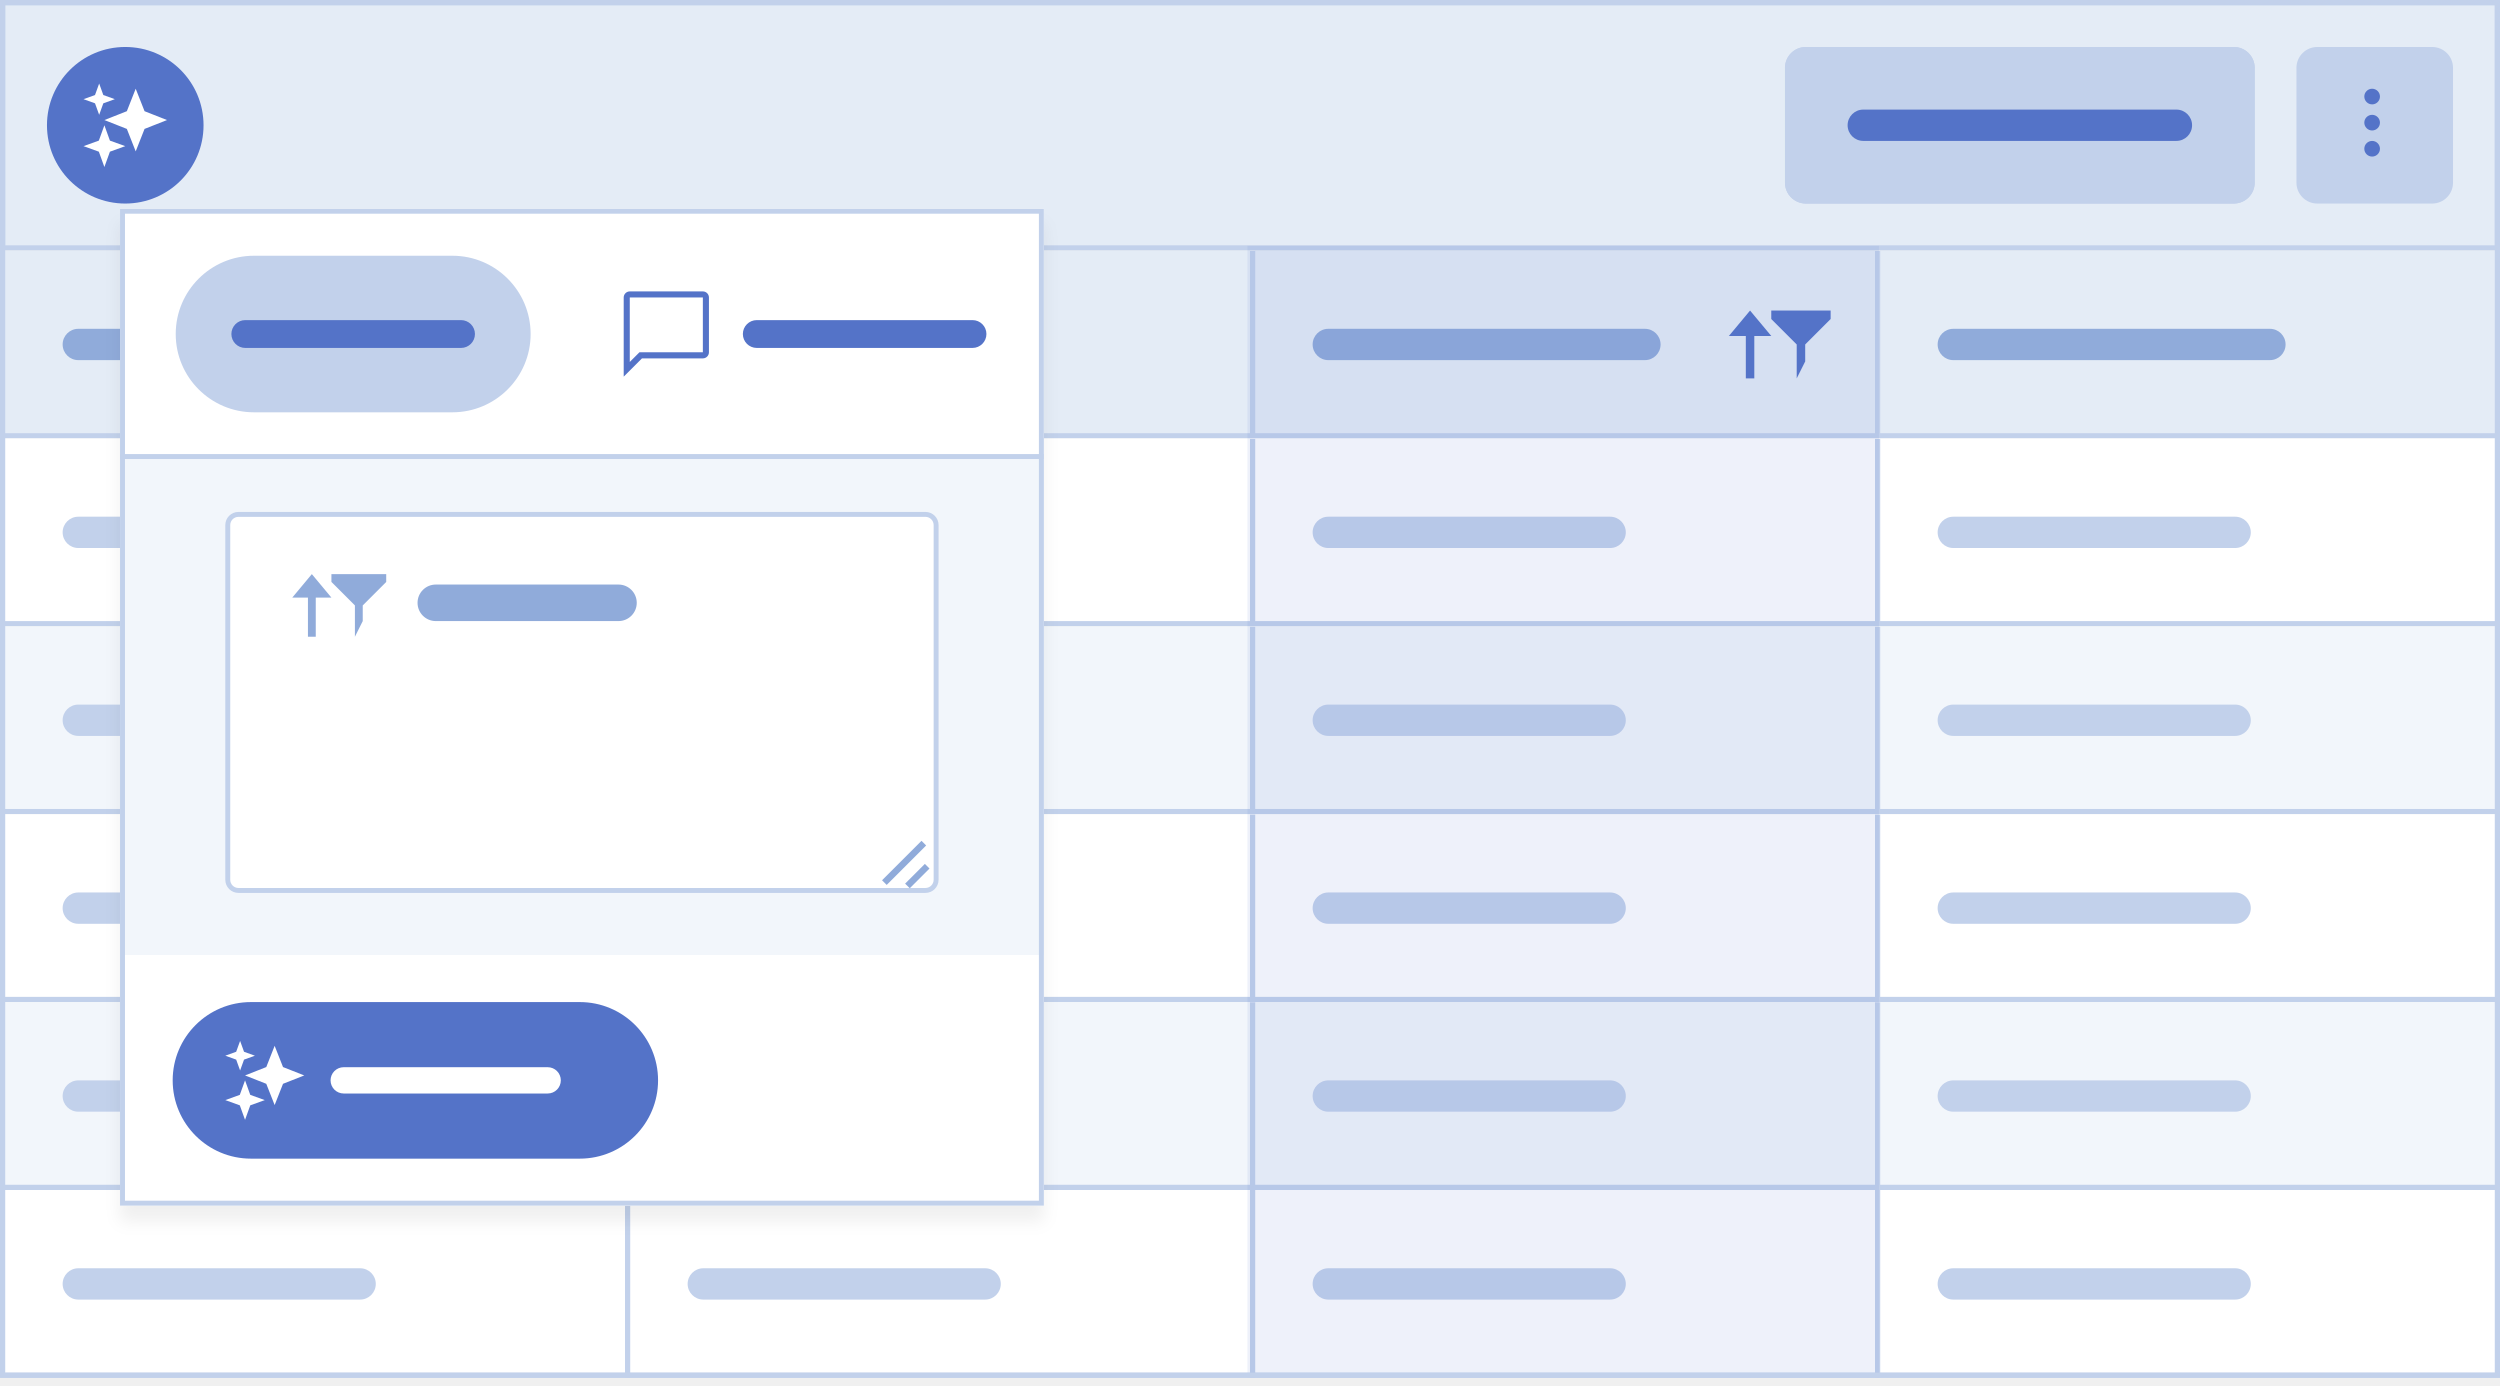
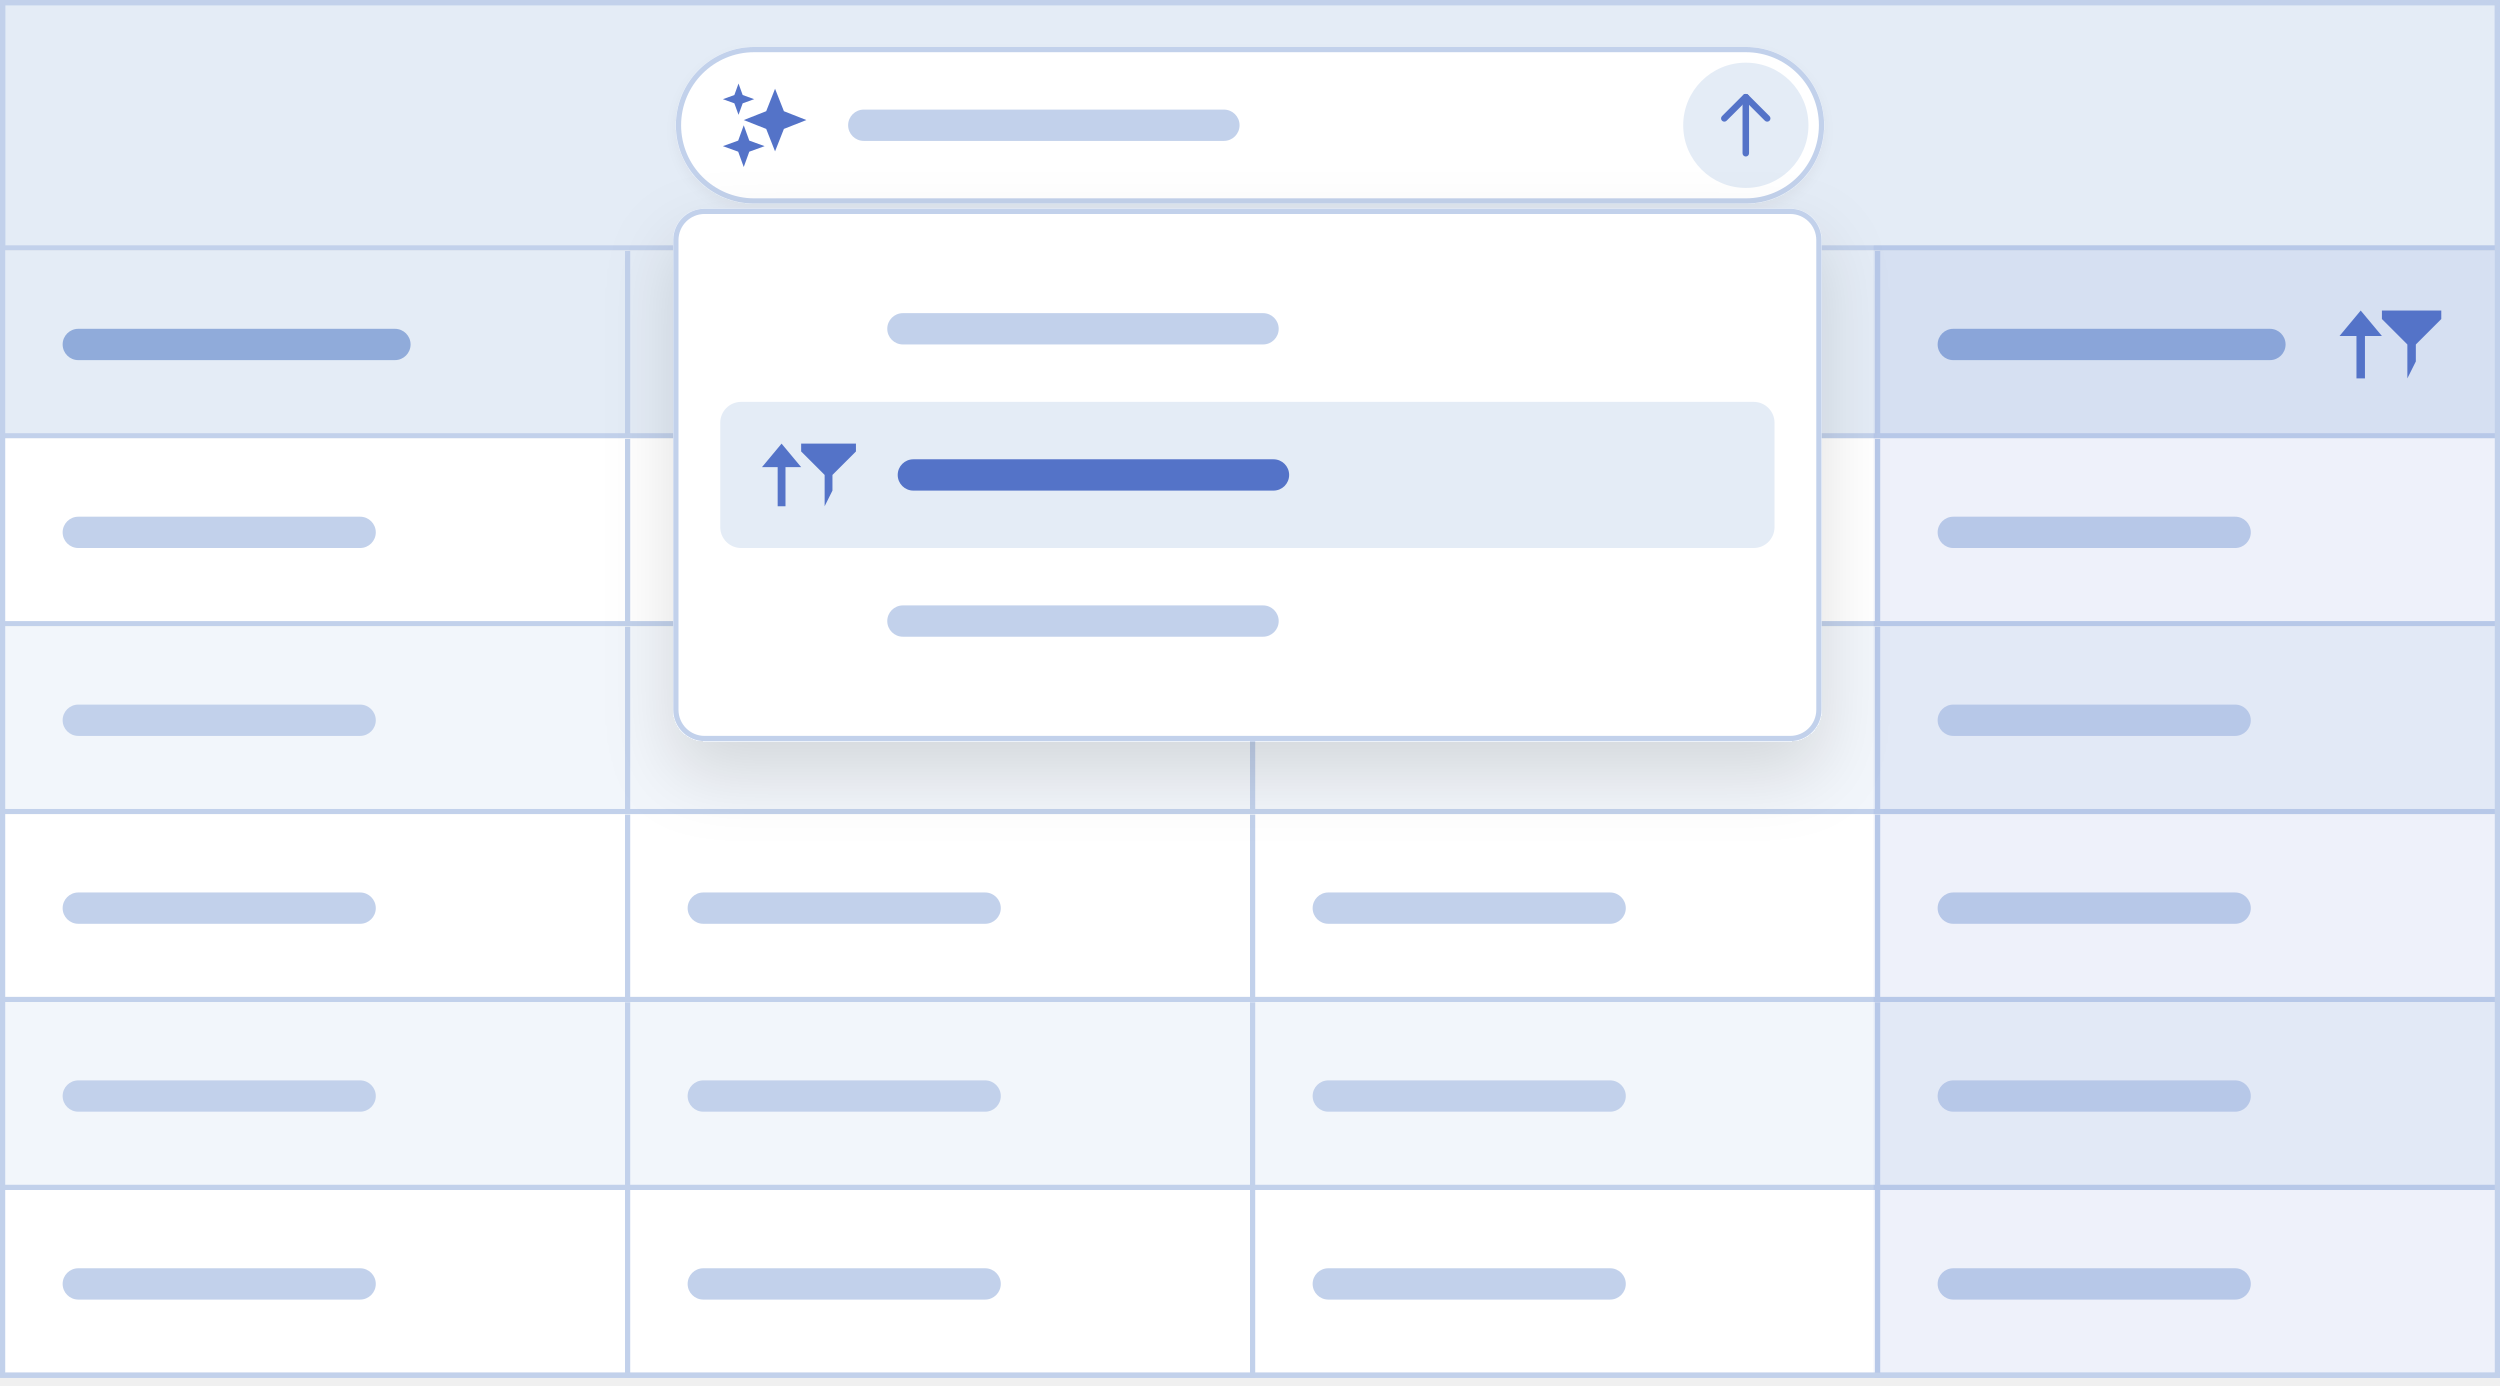
<svg xmlns="http://www.w3.org/2000/svg" width="240" height="133" viewBox="0 0 240 133" fill="none">
-   <g clip-path="url(#clip0_9517_206119)">
+   <g clip-path="url(#clip0_10949_56564)">
    <rect x="0.251" y="0.251" width="239.499" height="23.549" fill="#E4ECF6" />
    <rect x="0.251" y="0.251" width="239.499" height="23.549" stroke="#C2D1EB" stroke-width="0.501" />
-     <rect x="4.509" y="4.51" width="15.031" height="15.031" rx="7.516" fill="#5473C8" />
-     <g clip-path="url(#clip1_9517_206119)">
-       <path d="M13.027 8.519L13.877 10.675L16.033 11.525L13.877 12.375L13.027 14.531L12.177 12.375L10.021 11.525L12.177 10.675L13.027 8.519ZM9.489 13.499L8.017 14.03L9.489 14.562L10.021 16.034L10.552 14.562L12.025 14.03L10.552 13.499L10.021 12.026L9.489 13.499ZM9.121 9.122L8.017 9.521L9.121 9.919L9.52 11.024L9.918 9.919L11.023 9.521L9.918 9.122L9.52 8.018L9.121 9.122Z" fill="white" />
-     </g>
-     <g clip-path="url(#clip2_9517_206119)">
-       <path d="M171.357 6.514C171.357 5.407 172.254 4.51 173.361 4.51H216.451V19.541H173.361C172.254 19.541 171.357 18.644 171.357 17.537V6.514Z" fill="#C2D1EB" />
-       <rect x="177.37" y="10.521" width="33.069" height="3.006" rx="1.503" fill="#5473C8" />
-     </g>
-     <rect x="171.608" y="4.76" width="44.593" height="14.53" rx="1.754" stroke="#C2D1EB" stroke-width="0.501" />
-     <rect x="220.459" y="4.51" width="15.031" height="15.031" rx="2.004" fill="#C2D1EB" />
-     <path d="M227.724 10.021C228.138 10.021 228.476 9.683 228.476 9.269C228.476 8.856 228.138 8.518 227.724 8.518C227.311 8.518 226.973 8.856 226.973 9.269C226.973 9.683 227.311 10.021 227.724 10.021Z" fill="#5473C8" />
-     <path d="M227.724 11.023C227.311 11.023 226.973 11.361 226.973 11.774C226.973 12.188 227.311 12.526 227.724 12.526C228.138 12.526 228.476 12.188 228.476 11.774C228.476 11.361 228.138 11.023 227.724 11.023Z" fill="#5473C8" />
-     <path d="M227.724 13.528C227.311 13.528 226.973 13.866 226.973 14.28C226.973 14.693 227.311 15.031 227.724 15.031C228.138 15.031 228.476 14.693 228.476 14.28C228.476 13.866 228.138 13.528 227.724 13.528Z" fill="#5473C8" />
-     <g clip-path="url(#clip3_9517_206119)">
-       <mask id="path-12-inside-1_9517_206119" fill="white">
+     <g filter="url(#filter0_d_10949_56564)">
+       <g clip-path="url(#clip1_10949_56564)">
+         <path d="M64.885 12.025C64.885 7.875 68.25 4.51 72.401 4.51H167.599C171.75 4.51 175.115 7.875 175.115 12.025V12.025C175.115 16.176 171.75 19.541 167.599 19.541H72.401C68.25 19.541 64.885 16.176 64.885 12.025V12.025Z" fill="white" />
+         <g clip-path="url(#clip2_10949_56564)">
+           <path d="M74.405 8.519L75.255 10.675L77.411 11.525L75.255 12.375L74.405 14.531L73.555 12.375L71.399 11.525L73.555 10.675L74.405 8.519ZM70.866 13.498L69.395 14.03L70.866 14.562L71.399 16.034L71.931 14.562L73.403 14.03L71.931 13.498L71.399 12.026L70.866 13.498ZM70.5 9.123L69.395 9.521L70.499 9.92L70.898 11.024L71.297 9.92L72.401 9.521L71.297 9.121L70.898 8.018L70.499 9.121L70.5 9.123Z" fill="#5473C8" />
+         </g>
+         <rect x="81.42" y="10.521" width="37.578" height="3.006" rx="1.503" fill="#C2D1EB" />
+         <g clip-path="url(#clip3_10949_56564)">
+           <path d="M161.587 12.028C161.587 8.708 164.279 6.016 167.599 6.016V6.016C170.92 6.016 173.612 8.708 173.612 12.028V12.028C173.612 15.349 170.92 18.041 167.599 18.041V18.041C164.279 18.041 161.587 15.349 161.587 12.028V12.028Z" fill="#E4ECF6" />
+           <path d="M167.283 9.327C167.283 9.154 167.423 9.014 167.596 9.014C167.769 9.014 167.909 9.154 167.909 9.327V14.713C167.909 14.886 167.769 15.026 167.596 15.026C167.423 15.026 167.283 14.886 167.283 14.713V9.327Z" fill="#5473C8" />
+           <path d="M167.392 9.553C167.269 9.43 167.269 9.232 167.392 9.11C167.514 8.988 167.712 8.988 167.835 9.11L169.872 11.147C169.994 11.269 169.994 11.467 169.872 11.59C169.75 11.712 169.551 11.712 169.429 11.59L167.392 9.553Z" fill="#5473C8" />
+           <path d="M167.793 9.553C167.915 9.43 167.915 9.232 167.793 9.11C167.67 8.988 167.472 8.988 167.35 9.11L165.313 11.147C165.19 11.269 165.19 11.468 165.313 11.59C165.435 11.712 165.633 11.712 165.755 11.59L167.793 9.553Z" fill="#5473C8" />
+         </g>
+       </g>
+       <path d="M72.401 4.761H167.599C171.611 4.761 174.865 8.013 174.865 12.025C174.865 16.038 171.611 19.291 167.599 19.291H72.401C68.388 19.291 65.136 16.038 65.136 12.025C65.136 8.013 68.388 4.761 72.401 4.761Z" stroke="#C2D1EB" stroke-width="0.501" />
+     </g>
+     <g clip-path="url(#clip4_10949_56564)">
+       <mask id="path-13-inside-1_10949_56564" fill="white">
        <path d="M0 24.051H240V42.088H0V24.051Z" />
      </mask>
      <rect width="60" height="18.038" transform="translate(0 24.0508)" fill="#E4ECF6" />
      <rect x="6.013" y="31.566" width="33.403" height="3.006" rx="1.503" fill="#90ABDA" />
-       <mask id="path-15-inside-2_9517_206119" fill="white">
+       <mask id="path-16-inside-2_10949_56564" fill="white">
        <path d="M60 24.051H120V42.088H60V24.051Z" />
      </mask>
      <path d="M60 24.051H120V42.088H60V24.051Z" fill="#E4ECF6" />
-       <path d="M60 42.088H60.501V24.051H60H59.499V42.088H60Z" fill="#C2D1EB" mask="url(#path-15-inside-2_9517_206119)" />
+       <path d="M60 42.088H60.501V24.051H60H59.499V42.088H60Z" fill="#C2D1EB" mask="url(#path-16-inside-2_10949_56564)" />
      <rect x="66.013" y="31.566" width="33.403" height="3.006" rx="1.503" fill="#90ABDA" />
-       <mask id="path-18-inside-3_9517_206119" fill="white">
+       <mask id="path-19-inside-3_10949_56564" fill="white">
        <path d="M120 24.051H180V42.088H120V24.051Z" />
      </mask>
      <path d="M120 24.051H180V42.088H120V24.051Z" fill="#E4ECF6" />
-       <path d="M120 42.088H120.501V24.051H120H119.499V42.088H120Z" fill="#C2D1EB" mask="url(#path-18-inside-3_9517_206119)" />
+       <path d="M120 42.088H120.501V24.051H120H119.499V42.088H120Z" fill="#C2D1EB" mask="url(#path-19-inside-3_10949_56564)" />
      <rect x="126.013" y="31.566" width="33.403" height="3.006" rx="1.503" fill="#90ABDA" />
-       <path d="M175.741 29.812V30.627L173.299 33.069V34.698L172.484 36.326V33.069L170.042 30.627V29.812H175.741Z" fill="#5473C8" />
-       <path d="M165.971 32.255H167.599V36.326H168.413V32.255H170.042L168.006 29.812L165.971 32.255Z" fill="#5473C8" />
-       <mask id="path-22-inside-4_9517_206119" fill="white">
+       <mask id="path-22-inside-4_10949_56564" fill="white">
        <path d="M180 24.051H240V42.088H180V24.051Z" />
      </mask>
      <path d="M180 24.051H240V42.088H180V24.051Z" fill="#E4ECF6" />
-       <path d="M180 42.088H180.501V24.051H180H179.499V42.088H180Z" fill="#C2D1EB" mask="url(#path-22-inside-4_9517_206119)" />
+       <path d="M180 42.088H180.501V24.051H180H179.499V42.088H180Z" fill="#C2D1EB" mask="url(#path-22-inside-4_10949_56564)" />
      <rect x="186.013" y="31.566" width="33.403" height="3.006" rx="1.503" fill="#90ABDA" />
-     </g>
-     <path d="M240 42.088V41.587H0V42.088V42.589H240V42.088Z" fill="#C2D1EB" mask="url(#path-12-inside-1_9517_206119)" />
-     <g clip-path="url(#clip4_9517_206119)">
-       <mask id="path-25-inside-5_9517_206119" fill="white">
+       <path d="M234.363 29.812V30.627L231.921 33.069V34.698L231.106 36.326V33.069L228.664 30.627V29.812H234.363Z" fill="#5473C8" />
+       <path d="M224.593 32.255H226.221V36.326H227.035V32.255H228.664L226.628 29.812L224.593 32.255Z" fill="#5473C8" />
+     </g>
+     <path d="M240 42.088V41.587H0V42.088V42.589H240V42.088Z" fill="#C2D1EB" mask="url(#path-13-inside-1_10949_56564)" />
+     <g clip-path="url(#clip5_10949_56564)">
+       <mask id="path-26-inside-5_10949_56564" fill="white">
        <path d="M0 42.088H240V60.126H0V42.088Z" />
      </mask>
      <rect width="60" height="18.038" transform="translate(0 42.0879)" fill="white" />
      <rect x="6.013" y="49.603" width="30.063" height="3.006" rx="1.503" fill="#C2D1EB" />
-       <mask id="path-28-inside-6_9517_206119" fill="white">
+       <mask id="path-29-inside-6_10949_56564" fill="white">
        <path d="M60 42.088H120V60.126H60V42.088Z" />
      </mask>
      <path d="M60 42.088H120V60.126H60V42.088Z" fill="white" />
-       <path d="M60 60.126H60.501V42.088H60H59.499V60.126H60Z" fill="#C2D1EB" mask="url(#path-28-inside-6_9517_206119)" />
+       <path d="M60 60.126H60.501V42.088H60H59.499V60.126H60Z" fill="#C2D1EB" mask="url(#path-29-inside-6_10949_56564)" />
      <rect x="66.013" y="49.603" width="30.063" height="3.006" rx="1.503" fill="#C2D1EB" />
-       <mask id="path-31-inside-7_9517_206119" fill="white">
+       <mask id="path-32-inside-7_10949_56564" fill="white">
        <path d="M120 42.088H180V60.126H120V42.088Z" />
      </mask>
      <path d="M120 42.088H180V60.126H120V42.088Z" fill="white" />
-       <path d="M120 60.126H120.501V42.088H120H119.499V60.126H120Z" fill="#C2D1EB" mask="url(#path-31-inside-7_9517_206119)" />
+       <path d="M120 60.126H120.501V42.088H120H119.499V60.126H120Z" fill="#C2D1EB" mask="url(#path-32-inside-7_10949_56564)" />
      <rect x="126.013" y="49.603" width="30.063" height="3.006" rx="1.503" fill="#C2D1EB" />
-       <mask id="path-34-inside-8_9517_206119" fill="white">
+       <mask id="path-35-inside-8_10949_56564" fill="white">
        <path d="M180 42.088H240V60.126H180V42.088Z" />
      </mask>
      <path d="M180 42.088H240V60.126H180V42.088Z" fill="white" />
-       <path d="M180 60.126H180.501V42.088H180H179.499V60.126H180Z" fill="#C2D1EB" mask="url(#path-34-inside-8_9517_206119)" />
+       <path d="M180 60.126H180.501V42.088H180H179.499V60.126H180Z" fill="#C2D1EB" mask="url(#path-35-inside-8_10949_56564)" />
      <rect x="186.013" y="49.603" width="30.063" height="3.006" rx="1.503" fill="#C2D1EB" />
    </g>
-     <path d="M240 60.126V59.624H0V60.126V60.627H240V60.126Z" fill="#C2D1EB" mask="url(#path-25-inside-5_9517_206119)" />
-     <g clip-path="url(#clip5_9517_206119)">
-       <mask id="path-37-inside-9_9517_206119" fill="white">
+     <path d="M240 60.126V59.624H0V60.126V60.627H240V60.126Z" fill="#C2D1EB" mask="url(#path-26-inside-5_10949_56564)" />
+     <g clip-path="url(#clip6_10949_56564)">
+       <mask id="path-38-inside-9_10949_56564" fill="white">
        <path d="M0 60.125H240V78.163H0V60.125Z" />
      </mask>
      <rect width="60" height="18.038" transform="translate(0 60.125)" fill="#F2F6FB" />
      <rect x="6.013" y="67.641" width="30.063" height="3.006" rx="1.503" fill="#C2D1EB" />
-       <mask id="path-40-inside-10_9517_206119" fill="white">
+       <mask id="path-41-inside-10_10949_56564" fill="white">
        <path d="M60 60.125H120V78.163H60V60.125Z" />
      </mask>
      <path d="M60 60.125H120V78.163H60V60.125Z" fill="#F2F6FB" />
-       <path d="M60 78.163H60.501V60.125H60H59.499V78.163H60Z" fill="#C2D1EB" mask="url(#path-40-inside-10_9517_206119)" />
+       <path d="M60 78.163H60.501V60.125H60H59.499V78.163H60Z" fill="#C2D1EB" mask="url(#path-41-inside-10_10949_56564)" />
      <rect x="66.013" y="67.641" width="30.063" height="3.006" rx="1.503" fill="#C2D1EB" />
-       <mask id="path-43-inside-11_9517_206119" fill="white">
+       <mask id="path-44-inside-11_10949_56564" fill="white">
        <path d="M120 60.125H180V78.163H120V60.125Z" />
      </mask>
      <path d="M120 60.125H180V78.163H120V60.125Z" fill="#F2F6FB" />
-       <path d="M120 78.163H120.501V60.125H120H119.499V78.163H120Z" fill="#C2D1EB" mask="url(#path-43-inside-11_9517_206119)" />
+       <path d="M120 78.163H120.501V60.125H120H119.499V78.163H120Z" fill="#C2D1EB" mask="url(#path-44-inside-11_10949_56564)" />
      <rect x="126.013" y="67.641" width="30.063" height="3.006" rx="1.503" fill="#C2D1EB" />
-       <mask id="path-46-inside-12_9517_206119" fill="white">
+       <mask id="path-47-inside-12_10949_56564" fill="white">
        <path d="M180 60.125H240V78.163H180V60.125Z" />
      </mask>
      <path d="M180 60.125H240V78.163H180V60.125Z" fill="#F2F6FB" />
-       <path d="M180 78.163H180.501V60.125H180H179.499V78.163H180Z" fill="#C2D1EB" mask="url(#path-46-inside-12_9517_206119)" />
+       <path d="M180 78.163H180.501V60.125H180H179.499V78.163H180Z" fill="#C2D1EB" mask="url(#path-47-inside-12_10949_56564)" />
      <rect x="186.013" y="67.641" width="30.063" height="3.006" rx="1.503" fill="#C2D1EB" />
    </g>
-     <path d="M240 78.163V77.662H0V78.163V78.664H240V78.163Z" fill="#C2D1EB" mask="url(#path-37-inside-9_9517_206119)" />
-     <g clip-path="url(#clip6_9517_206119)">
-       <mask id="path-49-inside-13_9517_206119" fill="white">
+     <path d="M240 78.163V77.662H0V78.163V78.664H240V78.163Z" fill="#C2D1EB" mask="url(#path-38-inside-9_10949_56564)" />
+     <g clip-path="url(#clip7_10949_56564)">
+       <mask id="path-50-inside-13_10949_56564" fill="white">
        <path d="M0 78.162H240V96.2H0V78.162Z" />
      </mask>
      <rect width="60" height="18.038" transform="translate(0 78.1621)" fill="white" />
      <rect x="6.013" y="85.678" width="30.063" height="3.006" rx="1.503" fill="#C2D1EB" />
-       <mask id="path-52-inside-14_9517_206119" fill="white">
+       <mask id="path-53-inside-14_10949_56564" fill="white">
        <path d="M60 78.162H120V96.2H60V78.162Z" />
      </mask>
      <path d="M60 78.162H120V96.2H60V78.162Z" fill="white" />
-       <path d="M60 96.2H60.501V78.162H60H59.499V96.2H60Z" fill="#C2D1EB" mask="url(#path-52-inside-14_9517_206119)" />
+       <path d="M60 96.2H60.501V78.162H60H59.499V96.2H60Z" fill="#C2D1EB" mask="url(#path-53-inside-14_10949_56564)" />
      <rect x="66.013" y="85.678" width="30.063" height="3.006" rx="1.503" fill="#C2D1EB" />
-       <mask id="path-55-inside-15_9517_206119" fill="white">
+       <mask id="path-56-inside-15_10949_56564" fill="white">
        <path d="M120 78.162H180V96.2H120V78.162Z" />
      </mask>
      <path d="M120 78.162H180V96.2H120V78.162Z" fill="white" />
-       <path d="M120 96.2H120.501V78.162H120H119.499V96.2H120Z" fill="#C2D1EB" mask="url(#path-55-inside-15_9517_206119)" />
+       <path d="M120 96.2H120.501V78.162H120H119.499V96.2H120Z" fill="#C2D1EB" mask="url(#path-56-inside-15_10949_56564)" />
      <rect x="126.013" y="85.678" width="30.063" height="3.006" rx="1.503" fill="#C2D1EB" />
-       <mask id="path-58-inside-16_9517_206119" fill="white">
+       <mask id="path-59-inside-16_10949_56564" fill="white">
        <path d="M180 78.162H240V96.2H180V78.162Z" />
      </mask>
      <path d="M180 78.162H240V96.2H180V78.162Z" fill="white" />
-       <path d="M180 96.2H180.501V78.162H180H179.499V96.2H180Z" fill="#C2D1EB" mask="url(#path-58-inside-16_9517_206119)" />
+       <path d="M180 96.2H180.501V78.162H180H179.499V96.2H180Z" fill="#C2D1EB" mask="url(#path-59-inside-16_10949_56564)" />
      <rect x="186.013" y="85.678" width="30.063" height="3.006" rx="1.503" fill="#C2D1EB" />
    </g>
-     <path d="M240 96.2V95.699H0V96.2V96.701H240V96.2Z" fill="#C2D1EB" mask="url(#path-49-inside-13_9517_206119)" />
-     <g clip-path="url(#clip7_9517_206119)">
-       <mask id="path-61-inside-17_9517_206119" fill="white">
+     <path d="M240 96.2V95.699H0V96.2V96.701H240V96.2Z" fill="#C2D1EB" mask="url(#path-50-inside-13_10949_56564)" />
+     <g clip-path="url(#clip8_10949_56564)">
+       <mask id="path-62-inside-17_10949_56564" fill="white">
        <path d="M0 96.201H240V114.239H0V96.201Z" />
      </mask>
      <rect width="60" height="18.038" transform="translate(0 96.2012)" fill="#F2F6FB" />
      <rect x="6.013" y="103.717" width="30.063" height="3.006" rx="1.503" fill="#C2D1EB" />
-       <mask id="path-64-inside-18_9517_206119" fill="white">
+       <mask id="path-65-inside-18_10949_56564" fill="white">
        <path d="M60 96.201H120V114.239H60V96.201Z" />
      </mask>
      <path d="M60 96.201H120V114.239H60V96.201Z" fill="#F2F6FB" />
-       <path d="M60 114.239H60.501V96.201H60H59.499V114.239H60Z" fill="#C2D1EB" mask="url(#path-64-inside-18_9517_206119)" />
+       <path d="M60 114.239H60.501V96.201H60H59.499V114.239H60Z" fill="#C2D1EB" mask="url(#path-65-inside-18_10949_56564)" />
      <rect x="66.013" y="103.717" width="30.063" height="3.006" rx="1.503" fill="#C2D1EB" />
-       <mask id="path-67-inside-19_9517_206119" fill="white">
+       <mask id="path-68-inside-19_10949_56564" fill="white">
        <path d="M120 96.201H180V114.239H120V96.201Z" />
      </mask>
      <path d="M120 96.201H180V114.239H120V96.201Z" fill="#F2F6FB" />
-       <path d="M120 114.239H120.501V96.201H120H119.499V114.239H120Z" fill="#C2D1EB" mask="url(#path-67-inside-19_9517_206119)" />
+       <path d="M120 114.239H120.501V96.201H120H119.499V114.239H120Z" fill="#C2D1EB" mask="url(#path-68-inside-19_10949_56564)" />
      <rect x="126.013" y="103.717" width="30.063" height="3.006" rx="1.503" fill="#C2D1EB" />
-       <mask id="path-70-inside-20_9517_206119" fill="white">
+       <mask id="path-71-inside-20_10949_56564" fill="white">
        <path d="M180 96.201H240V114.239H180V96.201Z" />
      </mask>
      <path d="M180 96.201H240V114.239H180V96.201Z" fill="#F2F6FB" />
-       <path d="M180 114.239H180.501V96.201H180H179.499V114.239H180Z" fill="#C2D1EB" mask="url(#path-70-inside-20_9517_206119)" />
+       <path d="M180 114.239H180.501V96.201H180H179.499V114.239H180Z" fill="#C2D1EB" mask="url(#path-71-inside-20_10949_56564)" />
      <rect x="186.013" y="103.717" width="30.063" height="3.006" rx="1.503" fill="#C2D1EB" />
    </g>
-     <path d="M240 114.239V113.738H0V114.239V114.74H240V114.239Z" fill="#C2D1EB" mask="url(#path-61-inside-17_9517_206119)" />
-     <g clip-path="url(#clip8_9517_206119)">
-       <mask id="path-73-inside-21_9517_206119" fill="white">
+     <path d="M240 114.239V113.738H0V114.239V114.74H240V114.239Z" fill="#C2D1EB" mask="url(#path-62-inside-17_10949_56564)" />
+     <g clip-path="url(#clip9_10949_56564)">
+       <mask id="path-74-inside-21_10949_56564" fill="white">
        <path d="M0 114.238H240V132.276H0V114.238Z" />
      </mask>
      <rect width="60" height="18.038" transform="translate(0 114.238)" fill="white" />
      <rect x="6.013" y="121.754" width="30.063" height="3.006" rx="1.503" fill="#C2D1EB" />
-       <mask id="path-76-inside-22_9517_206119" fill="white">
+       <mask id="path-77-inside-22_10949_56564" fill="white">
        <path d="M60 114.238H120V132.276H60V114.238Z" />
      </mask>
      <path d="M60 114.238H120V132.276H60V114.238Z" fill="white" />
-       <path d="M60 132.276H60.501V114.238H60H59.499V132.276H60Z" fill="#C2D1EB" mask="url(#path-76-inside-22_9517_206119)" />
+       <path d="M60 132.276H60.501V114.238H60H59.499V132.276H60Z" fill="#C2D1EB" mask="url(#path-77-inside-22_10949_56564)" />
      <rect x="66.013" y="121.754" width="30.063" height="3.006" rx="1.503" fill="#C2D1EB" />
-       <mask id="path-79-inside-23_9517_206119" fill="white">
+       <mask id="path-80-inside-23_10949_56564" fill="white">
        <path d="M120 114.238H180V132.276H120V114.238Z" />
      </mask>
      <path d="M120 114.238H180V132.276H120V114.238Z" fill="white" />
-       <path d="M120 132.276H120.501V114.238H120H119.499V132.276H120Z" fill="#C2D1EB" mask="url(#path-79-inside-23_9517_206119)" />
+       <path d="M120 132.276H120.501V114.238H120H119.499V132.276H120Z" fill="#C2D1EB" mask="url(#path-80-inside-23_10949_56564)" />
      <rect x="126.013" y="121.754" width="30.063" height="3.006" rx="1.503" fill="#C2D1EB" />
-       <mask id="path-82-inside-24_9517_206119" fill="white">
+       <mask id="path-83-inside-24_10949_56564" fill="white">
        <path d="M180 114.238H240V132.276H180V114.238Z" />
      </mask>
      <path d="M180 114.238H240V132.276H180V114.238Z" fill="white" />
-       <path d="M180 132.276H180.501V114.238H180H179.499V132.276H180Z" fill="#C2D1EB" mask="url(#path-82-inside-24_9517_206119)" />
+       <path d="M180 132.276H180.501V114.238H180H179.499V132.276H180Z" fill="#C2D1EB" mask="url(#path-83-inside-24_10949_56564)" />
      <rect x="186.013" y="121.754" width="30.063" height="3.006" rx="1.503" fill="#C2D1EB" />
    </g>
-     <path d="M240 132.276V131.775H0V132.276V132.777H240V132.276Z" fill="#C2D1EB" mask="url(#path-73-inside-21_9517_206119)" />
-     <g filter="url(#filter0_d_9517_206119)">
-       <g clip-path="url(#clip9_9517_206119)">
-         <rect x="11.524" y="20.041" width="88.685" height="95.699" fill="white" />
-         <mask id="path-87-inside-25_9517_206119" fill="white">
-           <path d="M11.524 20.041H100.209V44.091H11.524V20.041Z" />
-         </mask>
-         <path d="M11.524 20.041H100.209V44.091H11.524V20.041Z" fill="white" />
-         <path d="M100.209 44.091V43.59H11.524V44.091V44.592H100.209V44.091Z" fill="#C2D1EB" mask="url(#path-87-inside-25_9517_206119)" />
-         <rect x="16.869" y="24.551" width="34.071" height="15.031" rx="7.516" fill="#C2D1EB" />
-         <rect x="22.213" y="30.73" width="23.382" height="2.672" rx="1.336" fill="#5473C8" />
-         <path d="M60.459 27.975H67.474C67.796 27.975 68.058 28.238 68.058 28.559V33.82C68.058 34.142 67.796 34.405 67.474 34.405H61.628L59.875 36.158V28.559C59.875 28.238 60.138 27.975 60.459 27.975ZM67.473 33.82L67.474 33.819V28.56L67.473 28.559H60.46L60.459 28.56V34.747L61.386 33.82H67.473Z" fill="#5473C8" />
-         <rect x="71.315" y="30.73" width="23.382" height="2.672" rx="1.336" fill="#5473C8" />
-         <rect width="88.685" height="47.599" transform="translate(11.524 44.0918)" fill="#F2F6FB" />
-         <rect x="21.866" y="49.381" width="68.001" height="36.102" rx="1.026" fill="white" />
-         <rect x="21.866" y="49.381" width="68.001" height="36.102" rx="1.026" stroke="#C2D1EB" stroke-width="0.474" />
-         <path d="M87.337 85.274L86.891 84.828L88.786 82.933L89.232 83.379L87.337 85.274ZM88.91 81.165L88.464 80.719L84.677 84.506L85.123 84.952L88.91 81.165Z" fill="#90ABDA" />
-         <path d="M37.077 55.115V55.867L34.823 58.121V59.625L34.071 61.128V58.121L31.816 55.867V55.115H37.077Z" fill="#90ABDA" />
-         <path d="M28.058 57.37H29.562V61.128H30.313V57.37H31.816L29.937 55.115L28.058 57.37Z" fill="#90ABDA" />
-         <rect x="40.084" y="56.117" width="21.044" height="3.507" rx="1.754" fill="#90ABDA" />
-         <rect width="88.685" height="24.05" transform="translate(11.524 91.6895)" fill="white" />
-         <rect x="16.577" y="96.199" width="46.597" height="15.031" rx="7.516" fill="#5473C8" />
-         <path d="M26.366 100.399L27.17 102.438L29.208 103.242L27.17 104.045L26.366 106.084L25.562 104.045L23.524 103.242L25.562 102.438L26.366 100.399ZM23.021 105.107L21.629 105.61L23.021 106.112L23.524 107.505L24.026 106.112L25.419 105.61L24.026 105.107L23.524 103.715L23.021 105.107ZM22.673 100.97L21.629 101.347L22.673 101.724L23.05 102.768L23.427 101.724L24.471 101.347L23.427 100.97L23.05 99.926L22.673 100.97Z" fill="white" />
-         <rect x="31.734" y="102.451" width="22.105" height="2.526" rx="1.263" fill="white" />
-       </g>
-       <rect x="11.761" y="20.278" width="88.211" height="95.226" stroke="#C2D1EB" stroke-width="0.474" />
-     </g>
-     <rect x="119.749" y="23.598" width="60.626" height="109.633" fill="#5473C8" fill-opacity="0.1" />
+     <path d="M240 132.276V131.775H0V132.276V132.777H240V132.276Z" fill="#C2D1EB" mask="url(#path-74-inside-21_10949_56564)" />
+     <rect x="179.875" y="23.549" width="60.626" height="109.633" fill="#5473C8" fill-opacity="0.1" />
+     <g filter="url(#filter1_d_10949_56564)">
+       <rect x="64.635" y="20.041" width="110.23" height="51.106" rx="3.006" fill="white" />
+       <rect x="64.885" y="20.291" width="109.729" height="50.605" rx="2.756" stroke="#C2D1EB" stroke-width="0.501" />
+       <rect x="85.177" y="30.062" width="37.578" height="3.006" rx="1.503" fill="#C2D1EB" />
+       <path d="M69.144 40.584C69.144 39.477 70.041 38.58 71.148 38.58H168.351C169.458 38.58 170.355 39.477 170.355 40.584V50.605C170.355 51.712 169.458 52.609 168.351 52.609H71.148C70.041 52.609 69.144 51.712 69.144 50.605V40.584Z" fill="#E4ECF6" />
+       <path d="M82.171 42.588V43.34L79.916 45.594V47.097L79.165 48.6V45.594L76.91 43.34V42.588H82.171Z" fill="#5473C8" />
+       <path d="M73.152 44.843H74.656V48.6H75.407V44.843H76.91L75.031 42.588L73.152 44.843Z" fill="#5473C8" />
+       <rect x="86.18" y="44.092" width="37.578" height="3.006" rx="1.503" fill="#5473C8" />
+       <rect x="85.177" y="58.119" width="37.578" height="3.006" rx="1.503" fill="#C2D1EB" />
+     </g>
  </g>
  <rect x="0.251" y="0.251" width="239.499" height="131.775" stroke="#C2D1EB" stroke-width="0.501" />
  <defs>
-     <filter id="filter0_d_9517_206119" x="10.021" y="20.041" width="91.691" height="98.706" filterUnits="userSpaceOnUse" color-interpolation-filters="sRGB">
+     <filter id="filter0_d_10949_56564" x="63.883" y="4.009" width="112.234" height="17.035" filterUnits="userSpaceOnUse" color-interpolation-filters="sRGB">
      <feFlood flood-opacity="0" result="BackgroundImageFix" />
      <feColorMatrix in="SourceAlpha" type="matrix" values="0 0 0 0 0 0 0 0 0 0 0 0 0 0 0 0 0 0 127 0" result="hardAlpha" />
-       <feOffset dy="1.503" />
-       <feGaussianBlur stdDeviation="0.752" />
-       <feColorMatrix type="matrix" values="0 0 0 0 0 0 0 0 0 0 0 0 0 0 0 0 0 0 0.06 0" />
-       <feBlend mode="normal" in2="BackgroundImageFix" result="effect1_dropShadow_9517_206119" />
-       <feBlend mode="normal" in="SourceGraphic" in2="effect1_dropShadow_9517_206119" result="shape" />
+       <feOffset dy="0.501" />
+       <feGaussianBlur stdDeviation="0.501" />
+       <feComposite in2="hardAlpha" operator="out" />
+       <feColorMatrix type="matrix" values="0 0 0 0 0 0 0 0 0 0 0 0 0 0 0 0 0 0 0.038 0" />
+       <feBlend mode="normal" in2="BackgroundImageFix" result="effect1_dropShadow_10949_56564" />
+       <feBlend mode="normal" in="SourceGraphic" in2="effect1_dropShadow_10949_56564" result="shape" />
    </filter>
-     <clipPath id="clip0_9517_206119">
+     <filter id="filter1_d_10949_56564" x="58.121" y="16.534" width="123.257" height="64.135" filterUnits="userSpaceOnUse" color-interpolation-filters="sRGB">
+       <feFlood flood-opacity="0" result="BackgroundImageFix" />
+       <feColorMatrix in="SourceAlpha" type="matrix" values="0 0 0 0 0 0 0 0 0 0 0 0 0 0 0 0 0 0 127 0" result="hardAlpha" />
+       <feOffset dy="3.006" />
+       <feGaussianBlur stdDeviation="3.257" />
+       <feComposite in2="hardAlpha" operator="out" />
+       <feColorMatrix type="matrix" values="0 0 0 0 0 0 0 0 0 0 0 0 0 0 0 0 0 0 0.125 0" />
+       <feBlend mode="normal" in2="BackgroundImageFix" result="effect1_dropShadow_10949_56564" />
+       <feBlend mode="normal" in="SourceGraphic" in2="effect1_dropShadow_10949_56564" result="shape" />
+     </filter>
+     <clipPath id="clip0_10949_56564">
      <rect width="240" height="132.276" fill="white" />
    </clipPath>
-     <clipPath id="clip1_9517_206119">
-       <rect width="8.017" height="8.017" fill="white" transform="translate(8.01669 8.01758)" />
-     </clipPath>
-     <clipPath id="clip2_9517_206119">
-       <rect x="171.357" y="4.51" width="45.094" height="15.031" rx="2.004" fill="white" />
-     </clipPath>
-     <clipPath id="clip3_9517_206119">
+     <clipPath id="clip1_10949_56564">
+       <path d="M64.885 12.025C64.885 7.875 68.25 4.51 72.401 4.51H167.599C171.75 4.51 175.115 7.875 175.115 12.025V12.025C175.115 16.176 171.75 19.541 167.599 19.541H72.401C68.25 19.541 64.885 16.176 64.885 12.025V12.025Z" fill="white" />
+     </clipPath>
+     <clipPath id="clip2_10949_56564">
+       <rect width="8.017" height="8.017" fill="white" transform="translate(69.3946 8.01758)" />
+     </clipPath>
+     <clipPath id="clip3_10949_56564">
+       <rect width="14.029" height="14.029" fill="white" transform="translate(160.585 5.01172)" />
+     </clipPath>
+     <clipPath id="clip4_10949_56564">
      <path d="M0 24.051H240V42.088H0V24.051Z" fill="white" />
    </clipPath>
-     <clipPath id="clip4_9517_206119">
+     <clipPath id="clip5_10949_56564">
      <path d="M0 42.088H240V60.126H0V42.088Z" fill="white" />
    </clipPath>
-     <clipPath id="clip5_9517_206119">
+     <clipPath id="clip6_10949_56564">
      <path d="M0 60.125H240V78.163H0V60.125Z" fill="white" />
    </clipPath>
-     <clipPath id="clip6_9517_206119">
+     <clipPath id="clip7_10949_56564">
      <path d="M0 78.162H240V96.2H0V78.162Z" fill="white" />
    </clipPath>
-     <clipPath id="clip7_9517_206119">
+     <clipPath id="clip8_10949_56564">
      <path d="M0 96.201H240V114.239H0V96.201Z" fill="white" />
    </clipPath>
-     <clipPath id="clip8_9517_206119">
+     <clipPath id="clip9_10949_56564">
      <path d="M0 114.238H240V132.276H0V114.238Z" fill="white" />
-     </clipPath>
-     <clipPath id="clip9_9517_206119">
-       <rect x="11.524" y="20.041" width="88.685" height="95.699" fill="white" />
    </clipPath>
  </defs>
</svg>
